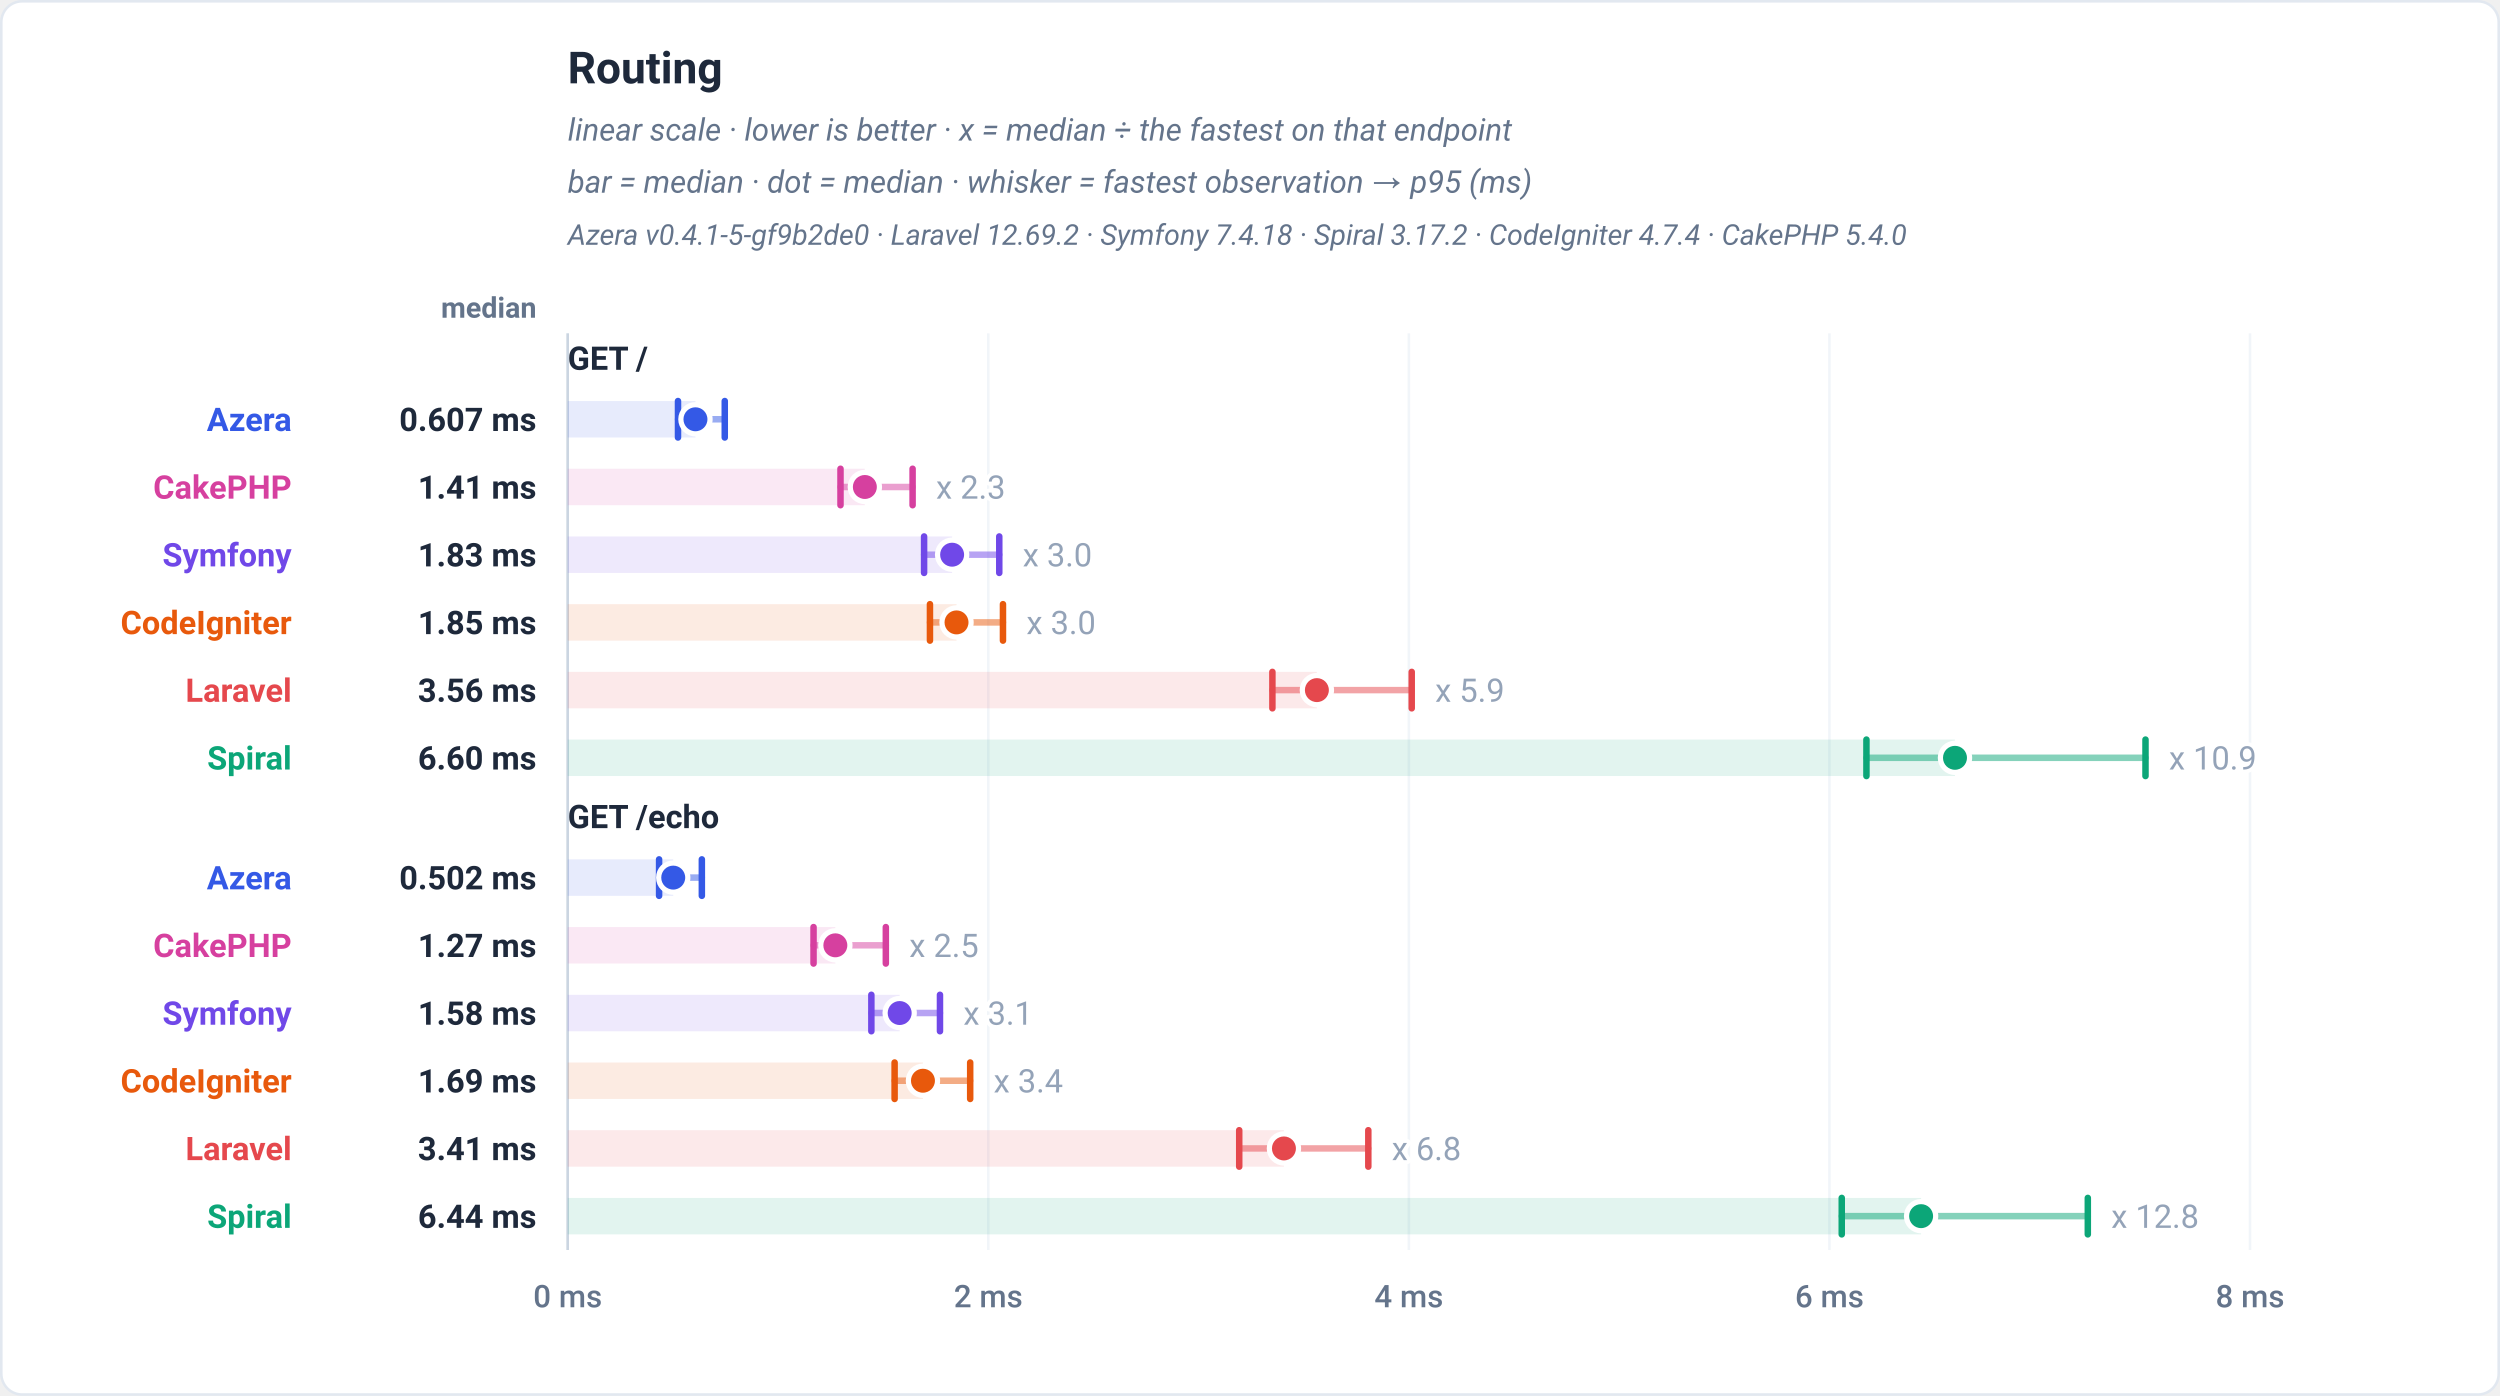
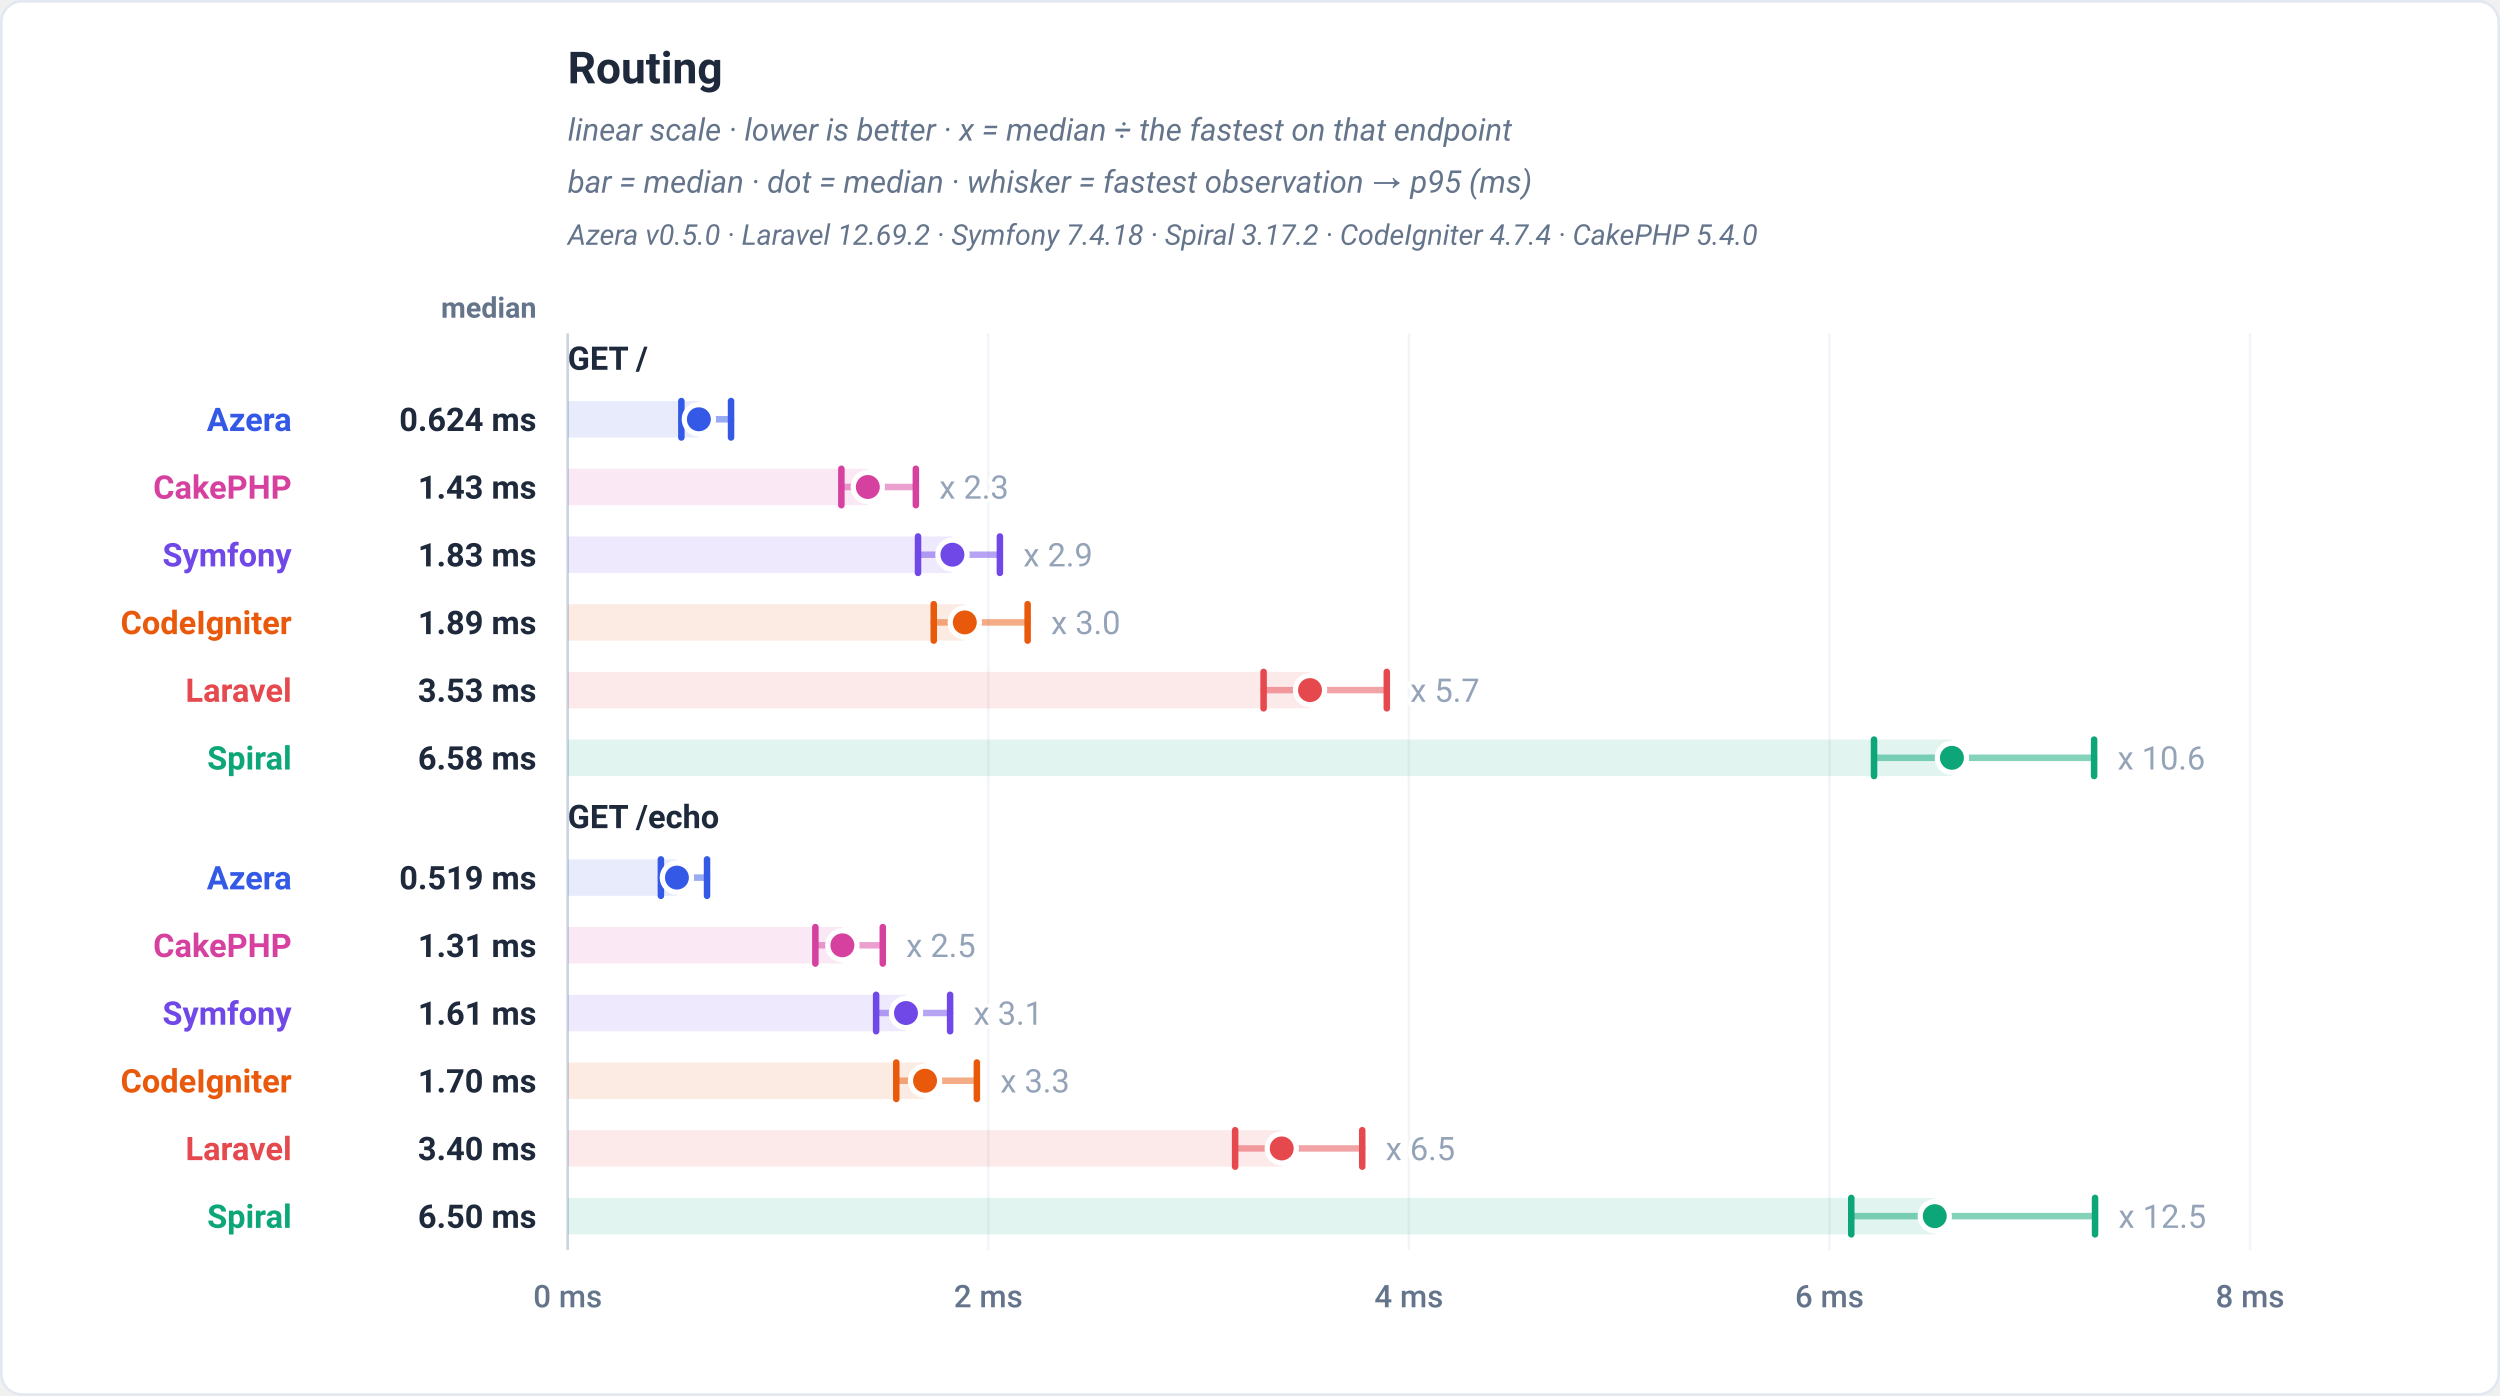
<svg xmlns="http://www.w3.org/2000/svg" viewBox="0 0 960 536" width="960" height="536" role="img" font-family="-apple-system,BlinkMacSystemFont,'Segoe UI',Roboto,Helvetica,Arial,sans-serif">
  <rect x="0.5" y="0.5" width="959" height="535" rx="8" fill="#ffffff" stroke="#e2e8f0" />
  <text x="218" y="32" font-family="-apple-system,BlinkMacSystemFont,'Segoe UI',Roboto,Helvetica,Arial,sans-serif" font-size="17" font-weight="700" fill="#1e293b" text-anchor="start">Routing</text>
  <text x="218" y="54" font-family="-apple-system,BlinkMacSystemFont,'Segoe UI',Roboto,Helvetica,Arial,sans-serif" font-size="12" font-weight="400" fill="#64748b" text-anchor="start" font-style="italic">linear scale · lower is better · x = median ÷ the fastest on that endpoint</text>
  <text x="218" y="74" font-family="-apple-system,BlinkMacSystemFont,'Segoe UI',Roboto,Helvetica,Arial,sans-serif" font-size="12" font-weight="400" fill="#64748b" text-anchor="start" font-style="italic">bar = median · dot = median · whisker = fastest observation → p95 (ms)</text>
-   <text x="218" y="94" font-family="-apple-system,BlinkMacSystemFont,'Segoe UI',Roboto,Helvetica,Arial,sans-serif" font-size="11" font-weight="400" fill="#64748b" text-anchor="start" font-style="italic">Azera v0.4.1-5-gf9b2de0 · Laravel 12.69.2 · Symfony 7.4.18 · Spiral 3.17.2 · CodeIgniter 4.7.4 · CakePHP 5.4.0</text>
+   <text x="218" y="94" font-family="-apple-system,BlinkMacSystemFont,'Segoe UI',Roboto,Helvetica,Arial,sans-serif" font-size="11" font-weight="400" fill="#64748b" text-anchor="start" font-style="italic">Azera v0.5.0 · Laravel 12.69.2 · Symfony 7.4.18 · Spiral 3.17.2 · CodeIgniter 4.7.4 · CakePHP 5.4.0</text>
  <text x="206" y="122" font-family="-apple-system,BlinkMacSystemFont,'Segoe UI',Roboto,Helvetica,Arial,sans-serif" font-size="11" font-weight="600" fill="#64748b" text-anchor="end">median</text>
  <line x1="218" y1="128" x2="218" y2="480" stroke="#f1f5f9" stroke-width="1" />
  <text x="218" y="502" font-family="-apple-system,BlinkMacSystemFont,'Segoe UI',Roboto,Helvetica,Arial,sans-serif" font-size="12" font-weight="500" fill="#64748b" text-anchor="middle">0 ms</text>
  <line x1="379.5" y1="128" x2="379.5" y2="480" stroke="#f1f5f9" stroke-width="1" />
  <text x="379.5" y="502" font-family="-apple-system,BlinkMacSystemFont,'Segoe UI',Roboto,Helvetica,Arial,sans-serif" font-size="12" font-weight="500" fill="#64748b" text-anchor="middle">2 ms</text>
  <line x1="541" y1="128" x2="541" y2="480" stroke="#f1f5f9" stroke-width="1" />
  <text x="541" y="502" font-family="-apple-system,BlinkMacSystemFont,'Segoe UI',Roboto,Helvetica,Arial,sans-serif" font-size="12" font-weight="500" fill="#64748b" text-anchor="middle">4 ms</text>
  <line x1="702.5" y1="128" x2="702.5" y2="480" stroke="#f1f5f9" stroke-width="1" />
  <text x="702.5" y="502" font-family="-apple-system,BlinkMacSystemFont,'Segoe UI',Roboto,Helvetica,Arial,sans-serif" font-size="12" font-weight="500" fill="#64748b" text-anchor="middle">6 ms</text>
  <line x1="864" y1="128" x2="864" y2="480" stroke="#f1f5f9" stroke-width="1" />
  <text x="864" y="502" font-family="-apple-system,BlinkMacSystemFont,'Segoe UI',Roboto,Helvetica,Arial,sans-serif" font-size="12" font-weight="500" fill="#64748b" text-anchor="middle">8 ms</text>
  <line x1="218" y1="128" x2="218" y2="480" stroke="#cbd5e1" stroke-width="1" />
  <text x="218" y="142" font-family="-apple-system,BlinkMacSystemFont,'Segoe UI',Roboto,Helvetica,Arial,sans-serif" font-size="12.5" font-weight="700" fill="#1e293b" text-anchor="start">GET /</text>
-   <rect x="218" y="154" width="49.05" height="14" fill="#3459e6" fill-opacity="0.12" />
-   <line x1="260.35" y1="161" x2="278.31" y2="161" stroke="#3459e6" stroke-width="2.5" stroke-linecap="round" opacity="0.5" />
-   <line x1="260.35" y1="154" x2="260.35" y2="168" stroke="#3459e6" stroke-width="2.5" stroke-linecap="round" />
-   <line x1="278.31" y1="154" x2="278.31" y2="168" stroke="#3459e6" stroke-width="2.5" stroke-linecap="round" />
-   <circle cx="267.05" cy="161" r="5.6" fill="#3459e6" stroke="#ffffff" stroke-width="2" />
+   <rect x="218" y="154" width="50.36" height="14" fill="#3459e6" fill-opacity="0.12" />
+   <line x1="261.64" y1="161" x2="280.72" y2="161" stroke="#3459e6" stroke-width="2.5" stroke-linecap="round" opacity="0.5" />
+   <line x1="261.64" y1="154" x2="261.64" y2="168" stroke="#3459e6" stroke-width="2.5" stroke-linecap="round" />
+   <line x1="280.72" y1="154" x2="280.72" y2="168" stroke="#3459e6" stroke-width="2.5" stroke-linecap="round" />
+   <circle cx="268.36" cy="161" r="5.6" fill="#3459e6" stroke="#ffffff" stroke-width="2" />
  <text x="112" y="165.5" font-family="-apple-system,BlinkMacSystemFont,'Segoe UI',Roboto,Helvetica,Arial,sans-serif" font-size="12.5" font-weight="700" fill="#3459e6" text-anchor="end">Azera</text>
-   <text x="206" y="165.5" font-family="-apple-system,BlinkMacSystemFont,'Segoe UI',Roboto,Helvetica,Arial,sans-serif" font-size="12.5" font-weight="700" fill="#1e293b" text-anchor="end">0.607 ms</text>
-   <rect x="218" y="180" width="114.1" height="14" fill="#d6409f" fill-opacity="0.12" />
-   <line x1="322.75" y1="187" x2="350.44" y2="187" stroke="#d6409f" stroke-width="2.5" stroke-linecap="round" opacity="0.5" />
-   <line x1="322.75" y1="180" x2="322.75" y2="194" stroke="#d6409f" stroke-width="2.5" stroke-linecap="round" />
-   <line x1="350.44" y1="180" x2="350.44" y2="194" stroke="#d6409f" stroke-width="2.5" stroke-linecap="round" />
-   <circle cx="332.1" cy="187" r="5.6" fill="#d6409f" stroke="#ffffff" stroke-width="2" />
-   <text x="359.44" y="191.5" font-family="-apple-system,BlinkMacSystemFont,'Segoe UI',Roboto,Helvetica,Arial,sans-serif" font-size="12.5" font-weight="400" fill="#94a3b8" text-anchor="start" stroke="#ffffff" stroke-width="3" paint-order="stroke" stroke-linejoin="round">x 2.3</text>
+   <text x="206" y="165.5" font-family="-apple-system,BlinkMacSystemFont,'Segoe UI',Roboto,Helvetica,Arial,sans-serif" font-size="12.5" font-weight="700" fill="#1e293b" text-anchor="end">0.624 ms</text>
+   <rect x="218" y="180" width="115.24" height="14" fill="#d6409f" fill-opacity="0.12" />
+   <line x1="323.09" y1="187" x2="351.69" y2="187" stroke="#d6409f" stroke-width="2.5" stroke-linecap="round" opacity="0.5" />
+   <line x1="323.09" y1="180" x2="323.09" y2="194" stroke="#d6409f" stroke-width="2.5" stroke-linecap="round" />
+   <line x1="351.69" y1="180" x2="351.69" y2="194" stroke="#d6409f" stroke-width="2.5" stroke-linecap="round" />
+   <circle cx="333.24" cy="187" r="5.6" fill="#d6409f" stroke="#ffffff" stroke-width="2" />
+   <text x="360.69" y="191.5" font-family="-apple-system,BlinkMacSystemFont,'Segoe UI',Roboto,Helvetica,Arial,sans-serif" font-size="12.5" font-weight="400" fill="#94a3b8" text-anchor="start" stroke="#ffffff" stroke-width="3" paint-order="stroke" stroke-linejoin="round">x 2.3</text>
  <text x="112" y="191.5" font-family="-apple-system,BlinkMacSystemFont,'Segoe UI',Roboto,Helvetica,Arial,sans-serif" font-size="12.5" font-weight="700" fill="#d6409f" text-anchor="end">CakePHP</text>
-   <text x="206" y="191.5" font-family="-apple-system,BlinkMacSystemFont,'Segoe UI',Roboto,Helvetica,Arial,sans-serif" font-size="12.5" font-weight="700" fill="#1e293b" text-anchor="end">1.41 ms</text>
-   <rect x="218" y="206" width="147.61" height="14" fill="#7048e8" fill-opacity="0.12" />
-   <line x1="354.85" y1="213" x2="383.72" y2="213" stroke="#7048e8" stroke-width="2.5" stroke-linecap="round" opacity="0.5" />
-   <line x1="354.85" y1="206" x2="354.85" y2="220" stroke="#7048e8" stroke-width="2.5" stroke-linecap="round" />
-   <line x1="383.72" y1="206" x2="383.72" y2="220" stroke="#7048e8" stroke-width="2.5" stroke-linecap="round" />
-   <circle cx="365.61" cy="213" r="5.6" fill="#7048e8" stroke="#ffffff" stroke-width="2" />
-   <text x="392.72" y="217.5" font-family="-apple-system,BlinkMacSystemFont,'Segoe UI',Roboto,Helvetica,Arial,sans-serif" font-size="12.5" font-weight="400" fill="#94a3b8" text-anchor="start" stroke="#ffffff" stroke-width="3" paint-order="stroke" stroke-linejoin="round">x 3.0</text>
+   <text x="206" y="191.5" font-family="-apple-system,BlinkMacSystemFont,'Segoe UI',Roboto,Helvetica,Arial,sans-serif" font-size="12.5" font-weight="700" fill="#1e293b" text-anchor="end">1.43 ms</text>
+   <rect x="218" y="206" width="147.73" height="14" fill="#7048e8" fill-opacity="0.12" />
+   <line x1="352.52" y1="213" x2="383.96" y2="213" stroke="#7048e8" stroke-width="2.5" stroke-linecap="round" opacity="0.5" />
+   <line x1="352.52" y1="206" x2="352.52" y2="220" stroke="#7048e8" stroke-width="2.5" stroke-linecap="round" />
+   <line x1="383.96" y1="206" x2="383.96" y2="220" stroke="#7048e8" stroke-width="2.5" stroke-linecap="round" />
+   <circle cx="365.73" cy="213" r="5.6" fill="#7048e8" stroke="#ffffff" stroke-width="2" />
+   <text x="392.96" y="217.5" font-family="-apple-system,BlinkMacSystemFont,'Segoe UI',Roboto,Helvetica,Arial,sans-serif" font-size="12.5" font-weight="400" fill="#94a3b8" text-anchor="start" stroke="#ffffff" stroke-width="3" paint-order="stroke" stroke-linejoin="round">x 2.9</text>
  <text x="112" y="217.5" font-family="-apple-system,BlinkMacSystemFont,'Segoe UI',Roboto,Helvetica,Arial,sans-serif" font-size="12.5" font-weight="700" fill="#7048e8" text-anchor="end">Symfony</text>
  <text x="206" y="217.5" font-family="-apple-system,BlinkMacSystemFont,'Segoe UI',Roboto,Helvetica,Arial,sans-serif" font-size="12.5" font-weight="700" fill="#1e293b" text-anchor="end">1.83 ms</text>
-   <rect x="218" y="232" width="149.3" height="14" fill="#e8590c" fill-opacity="0.12" />
-   <line x1="357.1" y1="239" x2="385.14" y2="239" stroke="#e8590c" stroke-width="2.5" stroke-linecap="round" opacity="0.5" />
-   <line x1="357.1" y1="232" x2="357.1" y2="246" stroke="#e8590c" stroke-width="2.5" stroke-linecap="round" />
-   <line x1="385.14" y1="232" x2="385.14" y2="246" stroke="#e8590c" stroke-width="2.5" stroke-linecap="round" />
-   <circle cx="367.3" cy="239" r="5.6" fill="#e8590c" stroke="#ffffff" stroke-width="2" />
-   <text x="394.14" y="243.5" font-family="-apple-system,BlinkMacSystemFont,'Segoe UI',Roboto,Helvetica,Arial,sans-serif" font-size="12.5" font-weight="400" fill="#94a3b8" text-anchor="start" stroke="#ffffff" stroke-width="3" paint-order="stroke" stroke-linejoin="round">x 3.0</text>
+   <rect x="218" y="232" width="152.48" height="14" fill="#e8590c" fill-opacity="0.12" />
+   <line x1="358.56" y1="239" x2="394.61" y2="239" stroke="#e8590c" stroke-width="2.5" stroke-linecap="round" opacity="0.5" />
+   <line x1="358.56" y1="232" x2="358.56" y2="246" stroke="#e8590c" stroke-width="2.5" stroke-linecap="round" />
+   <line x1="394.61" y1="232" x2="394.61" y2="246" stroke="#e8590c" stroke-width="2.5" stroke-linecap="round" />
+   <circle cx="370.48" cy="239" r="5.6" fill="#e8590c" stroke="#ffffff" stroke-width="2" />
+   <text x="403.61" y="243.5" font-family="-apple-system,BlinkMacSystemFont,'Segoe UI',Roboto,Helvetica,Arial,sans-serif" font-size="12.5" font-weight="400" fill="#94a3b8" text-anchor="start" stroke="#ffffff" stroke-width="3" paint-order="stroke" stroke-linejoin="round">x 3.0</text>
  <text x="112" y="243.5" font-family="-apple-system,BlinkMacSystemFont,'Segoe UI',Roboto,Helvetica,Arial,sans-serif" font-size="12.5" font-weight="700" fill="#e8590c" text-anchor="end">CodeIgniter</text>
-   <text x="206" y="243.5" font-family="-apple-system,BlinkMacSystemFont,'Segoe UI',Roboto,Helvetica,Arial,sans-serif" font-size="12.5" font-weight="700" fill="#1e293b" text-anchor="end">1.85 ms</text>
-   <rect x="218" y="258" width="287.68" height="14" fill="#e5484d" fill-opacity="0.12" />
-   <line x1="488.6" y1="265" x2="542.1" y2="265" stroke="#e5484d" stroke-width="2.5" stroke-linecap="round" opacity="0.5" />
-   <line x1="488.6" y1="258" x2="488.6" y2="272" stroke="#e5484d" stroke-width="2.5" stroke-linecap="round" />
-   <line x1="542.1" y1="258" x2="542.1" y2="272" stroke="#e5484d" stroke-width="2.5" stroke-linecap="round" />
-   <circle cx="505.68" cy="265" r="5.6" fill="#e5484d" stroke="#ffffff" stroke-width="2" />
-   <text x="551.1" y="269.5" font-family="-apple-system,BlinkMacSystemFont,'Segoe UI',Roboto,Helvetica,Arial,sans-serif" font-size="12.5" font-weight="400" fill="#94a3b8" text-anchor="start" stroke="#ffffff" stroke-width="3" paint-order="stroke" stroke-linejoin="round">x 5.9</text>
+   <text x="206" y="243.5" font-family="-apple-system,BlinkMacSystemFont,'Segoe UI',Roboto,Helvetica,Arial,sans-serif" font-size="12.5" font-weight="700" fill="#1e293b" text-anchor="end">1.89 ms</text>
+   <rect x="218" y="258" width="285.04" height="14" fill="#e5484d" fill-opacity="0.12" />
+   <line x1="485.22" y1="265" x2="532.53" y2="265" stroke="#e5484d" stroke-width="2.5" stroke-linecap="round" opacity="0.5" />
+   <line x1="485.22" y1="258" x2="485.22" y2="272" stroke="#e5484d" stroke-width="2.5" stroke-linecap="round" />
+   <line x1="532.53" y1="258" x2="532.53" y2="272" stroke="#e5484d" stroke-width="2.5" stroke-linecap="round" />
+   <circle cx="503.04" cy="265" r="5.6" fill="#e5484d" stroke="#ffffff" stroke-width="2" />
+   <text x="541.53" y="269.5" font-family="-apple-system,BlinkMacSystemFont,'Segoe UI',Roboto,Helvetica,Arial,sans-serif" font-size="12.5" font-weight="400" fill="#94a3b8" text-anchor="start" stroke="#ffffff" stroke-width="3" paint-order="stroke" stroke-linejoin="round">x 5.7</text>
  <text x="112" y="269.5" font-family="-apple-system,BlinkMacSystemFont,'Segoe UI',Roboto,Helvetica,Arial,sans-serif" font-size="12.5" font-weight="700" fill="#e5484d" text-anchor="end">Laravel</text>
-   <text x="206" y="269.5" font-family="-apple-system,BlinkMacSystemFont,'Segoe UI',Roboto,Helvetica,Arial,sans-serif" font-size="12.5" font-weight="700" fill="#1e293b" text-anchor="end">3.56 ms</text>
-   <rect x="218" y="284" width="532.71" height="14" fill="#0ca678" fill-opacity="0.12" />
-   <line x1="716.71" y1="291" x2="823.87" y2="291" stroke="#0ca678" stroke-width="2.5" stroke-linecap="round" opacity="0.5" />
-   <line x1="716.71" y1="284" x2="716.71" y2="298" stroke="#0ca678" stroke-width="2.5" stroke-linecap="round" />
-   <line x1="823.87" y1="284" x2="823.87" y2="298" stroke="#0ca678" stroke-width="2.5" stroke-linecap="round" />
-   <circle cx="750.71" cy="291" r="5.6" fill="#0ca678" stroke="#ffffff" stroke-width="2" />
-   <text x="832.87" y="295.5" font-family="-apple-system,BlinkMacSystemFont,'Segoe UI',Roboto,Helvetica,Arial,sans-serif" font-size="12.5" font-weight="400" fill="#94a3b8" text-anchor="start" stroke="#ffffff" stroke-width="3" paint-order="stroke" stroke-linejoin="round">x 10.9</text>
+   <text x="206" y="269.5" font-family="-apple-system,BlinkMacSystemFont,'Segoe UI',Roboto,Helvetica,Arial,sans-serif" font-size="12.5" font-weight="700" fill="#1e293b" text-anchor="end">3.53 ms</text>
+   <rect x="218" y="284" width="531.53" height="14" fill="#0ca678" fill-opacity="0.12" />
+   <line x1="719.63" y1="291" x2="804.14" y2="291" stroke="#0ca678" stroke-width="2.5" stroke-linecap="round" opacity="0.5" />
+   <line x1="719.63" y1="284" x2="719.63" y2="298" stroke="#0ca678" stroke-width="2.5" stroke-linecap="round" />
+   <line x1="804.14" y1="284" x2="804.14" y2="298" stroke="#0ca678" stroke-width="2.5" stroke-linecap="round" />
+   <circle cx="749.53" cy="291" r="5.6" fill="#0ca678" stroke="#ffffff" stroke-width="2" />
+   <text x="813.14" y="295.5" font-family="-apple-system,BlinkMacSystemFont,'Segoe UI',Roboto,Helvetica,Arial,sans-serif" font-size="12.5" font-weight="400" fill="#94a3b8" text-anchor="start" stroke="#ffffff" stroke-width="3" paint-order="stroke" stroke-linejoin="round">x 10.6</text>
  <text x="112" y="295.5" font-family="-apple-system,BlinkMacSystemFont,'Segoe UI',Roboto,Helvetica,Arial,sans-serif" font-size="12.5" font-weight="700" fill="#0ca678" text-anchor="end">Spiral</text>
-   <text x="206" y="295.5" font-family="-apple-system,BlinkMacSystemFont,'Segoe UI',Roboto,Helvetica,Arial,sans-serif" font-size="12.5" font-weight="700" fill="#1e293b" text-anchor="end">6.60 ms</text>
+   <text x="206" y="295.5" font-family="-apple-system,BlinkMacSystemFont,'Segoe UI',Roboto,Helvetica,Arial,sans-serif" font-size="12.5" font-weight="700" fill="#1e293b" text-anchor="end">6.58 ms</text>
  <text x="218" y="318" font-family="-apple-system,BlinkMacSystemFont,'Segoe UI',Roboto,Helvetica,Arial,sans-serif" font-size="12.5" font-weight="700" fill="#1e293b" text-anchor="start">GET /echo</text>
-   <rect x="218" y="330" width="40.52" height="14" fill="#3459e6" fill-opacity="0.12" />
-   <line x1="253.09" y1="337" x2="269.51" y2="337" stroke="#3459e6" stroke-width="2.5" stroke-linecap="round" opacity="0.5" />
-   <line x1="253.09" y1="330" x2="253.09" y2="344" stroke="#3459e6" stroke-width="2.5" stroke-linecap="round" />
-   <line x1="269.51" y1="330" x2="269.51" y2="344" stroke="#3459e6" stroke-width="2.5" stroke-linecap="round" />
-   <circle cx="258.52" cy="337" r="5.6" fill="#3459e6" stroke="#ffffff" stroke-width="2" />
+   <rect x="218" y="330" width="41.93" height="14" fill="#3459e6" fill-opacity="0.12" />
+   <line x1="253.78" y1="337" x2="271.5" y2="337" stroke="#3459e6" stroke-width="2.5" stroke-linecap="round" opacity="0.5" />
+   <line x1="253.78" y1="330" x2="253.78" y2="344" stroke="#3459e6" stroke-width="2.5" stroke-linecap="round" />
+   <line x1="271.5" y1="330" x2="271.5" y2="344" stroke="#3459e6" stroke-width="2.5" stroke-linecap="round" />
+   <circle cx="259.93" cy="337" r="5.6" fill="#3459e6" stroke="#ffffff" stroke-width="2" />
  <text x="112" y="341.5" font-family="-apple-system,BlinkMacSystemFont,'Segoe UI',Roboto,Helvetica,Arial,sans-serif" font-size="12.5" font-weight="700" fill="#3459e6" text-anchor="end">Azera</text>
-   <text x="206" y="341.5" font-family="-apple-system,BlinkMacSystemFont,'Segoe UI',Roboto,Helvetica,Arial,sans-serif" font-size="12.5" font-weight="700" fill="#1e293b" text-anchor="end">0.502 ms</text>
-   <rect x="218" y="356" width="102.77" height="14" fill="#d6409f" fill-opacity="0.12" />
-   <line x1="312.4" y1="363" x2="340.16" y2="363" stroke="#d6409f" stroke-width="2.5" stroke-linecap="round" opacity="0.5" />
-   <line x1="312.4" y1="356" x2="312.4" y2="370" stroke="#d6409f" stroke-width="2.5" stroke-linecap="round" />
-   <line x1="340.16" y1="356" x2="340.16" y2="370" stroke="#d6409f" stroke-width="2.5" stroke-linecap="round" />
-   <circle cx="320.77" cy="363" r="5.6" fill="#d6409f" stroke="#ffffff" stroke-width="2" />
-   <text x="349.16" y="367.5" font-family="-apple-system,BlinkMacSystemFont,'Segoe UI',Roboto,Helvetica,Arial,sans-serif" font-size="12.5" font-weight="400" fill="#94a3b8" text-anchor="start" stroke="#ffffff" stroke-width="3" paint-order="stroke" stroke-linejoin="round">x 2.5</text>
+   <text x="206" y="341.5" font-family="-apple-system,BlinkMacSystemFont,'Segoe UI',Roboto,Helvetica,Arial,sans-serif" font-size="12.5" font-weight="700" fill="#1e293b" text-anchor="end">0.519 ms</text>
+   <rect x="218" y="356" width="105.47" height="14" fill="#d6409f" fill-opacity="0.12" />
+   <line x1="313.1" y1="363" x2="338.99" y2="363" stroke="#d6409f" stroke-width="2.5" stroke-linecap="round" opacity="0.5" />
+   <line x1="313.1" y1="356" x2="313.1" y2="370" stroke="#d6409f" stroke-width="2.5" stroke-linecap="round" />
+   <line x1="338.99" y1="356" x2="338.99" y2="370" stroke="#d6409f" stroke-width="2.5" stroke-linecap="round" />
+   <circle cx="323.47" cy="363" r="5.6" fill="#d6409f" stroke="#ffffff" stroke-width="2" />
+   <text x="347.99" y="367.5" font-family="-apple-system,BlinkMacSystemFont,'Segoe UI',Roboto,Helvetica,Arial,sans-serif" font-size="12.5" font-weight="400" fill="#94a3b8" text-anchor="start" stroke="#ffffff" stroke-width="3" paint-order="stroke" stroke-linejoin="round">x 2.5</text>
  <text x="112" y="367.5" font-family="-apple-system,BlinkMacSystemFont,'Segoe UI',Roboto,Helvetica,Arial,sans-serif" font-size="12.5" font-weight="700" fill="#d6409f" text-anchor="end">CakePHP</text>
-   <text x="206" y="367.5" font-family="-apple-system,BlinkMacSystemFont,'Segoe UI',Roboto,Helvetica,Arial,sans-serif" font-size="12.5" font-weight="700" fill="#1e293b" text-anchor="end">1.27 ms</text>
-   <rect x="218" y="382" width="127.47" height="14" fill="#7048e8" fill-opacity="0.12" />
-   <line x1="334.6" y1="389" x2="360.95" y2="389" stroke="#7048e8" stroke-width="2.5" stroke-linecap="round" opacity="0.5" />
-   <line x1="334.6" y1="382" x2="334.6" y2="396" stroke="#7048e8" stroke-width="2.5" stroke-linecap="round" />
-   <line x1="360.95" y1="382" x2="360.95" y2="396" stroke="#7048e8" stroke-width="2.5" stroke-linecap="round" />
-   <circle cx="345.47" cy="389" r="5.6" fill="#7048e8" stroke="#ffffff" stroke-width="2" />
-   <text x="369.95" y="393.5" font-family="-apple-system,BlinkMacSystemFont,'Segoe UI',Roboto,Helvetica,Arial,sans-serif" font-size="12.5" font-weight="400" fill="#94a3b8" text-anchor="start" stroke="#ffffff" stroke-width="3" paint-order="stroke" stroke-linejoin="round">x 3.1</text>
+   <text x="206" y="367.5" font-family="-apple-system,BlinkMacSystemFont,'Segoe UI',Roboto,Helvetica,Arial,sans-serif" font-size="12.5" font-weight="700" fill="#1e293b" text-anchor="end">1.31 ms</text>
+   <rect x="218" y="382" width="129.89" height="14" fill="#7048e8" fill-opacity="0.12" />
+   <line x1="336.43" y1="389" x2="364.84" y2="389" stroke="#7048e8" stroke-width="2.5" stroke-linecap="round" opacity="0.5" />
+   <line x1="336.43" y1="382" x2="336.43" y2="396" stroke="#7048e8" stroke-width="2.5" stroke-linecap="round" />
+   <line x1="364.84" y1="382" x2="364.84" y2="396" stroke="#7048e8" stroke-width="2.5" stroke-linecap="round" />
+   <circle cx="347.89" cy="389" r="5.6" fill="#7048e8" stroke="#ffffff" stroke-width="2" />
+   <text x="373.84" y="393.5" font-family="-apple-system,BlinkMacSystemFont,'Segoe UI',Roboto,Helvetica,Arial,sans-serif" font-size="12.5" font-weight="400" fill="#94a3b8" text-anchor="start" stroke="#ffffff" stroke-width="3" paint-order="stroke" stroke-linejoin="round">x 3.1</text>
  <text x="112" y="393.5" font-family="-apple-system,BlinkMacSystemFont,'Segoe UI',Roboto,Helvetica,Arial,sans-serif" font-size="12.5" font-weight="700" fill="#7048e8" text-anchor="end">Symfony</text>
-   <text x="206" y="393.5" font-family="-apple-system,BlinkMacSystemFont,'Segoe UI',Roboto,Helvetica,Arial,sans-serif" font-size="12.5" font-weight="700" fill="#1e293b" text-anchor="end">1.58 ms</text>
-   <rect x="218" y="408" width="136.41" height="14" fill="#e8590c" fill-opacity="0.12" />
-   <line x1="343.53" y1="415" x2="372.55" y2="415" stroke="#e8590c" stroke-width="2.5" stroke-linecap="round" opacity="0.5" />
-   <line x1="343.53" y1="408" x2="343.53" y2="422" stroke="#e8590c" stroke-width="2.5" stroke-linecap="round" />
-   <line x1="372.55" y1="408" x2="372.55" y2="422" stroke="#e8590c" stroke-width="2.5" stroke-linecap="round" />
-   <circle cx="354.41" cy="415" r="5.6" fill="#e8590c" stroke="#ffffff" stroke-width="2" />
-   <text x="381.55" y="419.5" font-family="-apple-system,BlinkMacSystemFont,'Segoe UI',Roboto,Helvetica,Arial,sans-serif" font-size="12.5" font-weight="400" fill="#94a3b8" text-anchor="start" stroke="#ffffff" stroke-width="3" paint-order="stroke" stroke-linejoin="round">x 3.4</text>
+   <text x="206" y="393.5" font-family="-apple-system,BlinkMacSystemFont,'Segoe UI',Roboto,Helvetica,Arial,sans-serif" font-size="12.5" font-weight="700" fill="#1e293b" text-anchor="end">1.61 ms</text>
+   <rect x="218" y="408" width="137.21" height="14" fill="#e8590c" fill-opacity="0.12" />
+   <line x1="344.17" y1="415" x2="375.12" y2="415" stroke="#e8590c" stroke-width="2.5" stroke-linecap="round" opacity="0.5" />
+   <line x1="344.17" y1="408" x2="344.17" y2="422" stroke="#e8590c" stroke-width="2.5" stroke-linecap="round" />
+   <line x1="375.12" y1="408" x2="375.12" y2="422" stroke="#e8590c" stroke-width="2.5" stroke-linecap="round" />
+   <circle cx="355.21" cy="415" r="5.6" fill="#e8590c" stroke="#ffffff" stroke-width="2" />
+   <text x="384.12" y="419.5" font-family="-apple-system,BlinkMacSystemFont,'Segoe UI',Roboto,Helvetica,Arial,sans-serif" font-size="12.5" font-weight="400" fill="#94a3b8" text-anchor="start" stroke="#ffffff" stroke-width="3" paint-order="stroke" stroke-linejoin="round">x 3.3</text>
  <text x="112" y="419.5" font-family="-apple-system,BlinkMacSystemFont,'Segoe UI',Roboto,Helvetica,Arial,sans-serif" font-size="12.5" font-weight="700" fill="#e8590c" text-anchor="end">CodeIgniter</text>
-   <text x="206" y="419.5" font-family="-apple-system,BlinkMacSystemFont,'Segoe UI',Roboto,Helvetica,Arial,sans-serif" font-size="12.5" font-weight="700" fill="#1e293b" text-anchor="end">1.69 ms</text>
-   <rect x="218" y="434" width="275.03" height="14" fill="#e5484d" fill-opacity="0.12" />
-   <line x1="475.86" y1="441" x2="525.43" y2="441" stroke="#e5484d" stroke-width="2.5" stroke-linecap="round" opacity="0.5" />
-   <line x1="475.86" y1="434" x2="475.86" y2="448" stroke="#e5484d" stroke-width="2.5" stroke-linecap="round" />
-   <line x1="525.43" y1="434" x2="525.43" y2="448" stroke="#e5484d" stroke-width="2.5" stroke-linecap="round" />
-   <circle cx="493.03" cy="441" r="5.6" fill="#e5484d" stroke="#ffffff" stroke-width="2" />
-   <text x="534.43" y="445.5" font-family="-apple-system,BlinkMacSystemFont,'Segoe UI',Roboto,Helvetica,Arial,sans-serif" font-size="12.5" font-weight="400" fill="#94a3b8" text-anchor="start" stroke="#ffffff" stroke-width="3" paint-order="stroke" stroke-linejoin="round">x 6.8</text>
+   <text x="206" y="419.5" font-family="-apple-system,BlinkMacSystemFont,'Segoe UI',Roboto,Helvetica,Arial,sans-serif" font-size="12.5" font-weight="700" fill="#1e293b" text-anchor="end">1.70 ms</text>
+   <rect x="218" y="434" width="274.18" height="14" fill="#e5484d" fill-opacity="0.12" />
+   <line x1="474.29" y1="441" x2="523.1" y2="441" stroke="#e5484d" stroke-width="2.5" stroke-linecap="round" opacity="0.5" />
+   <line x1="474.29" y1="434" x2="474.29" y2="448" stroke="#e5484d" stroke-width="2.5" stroke-linecap="round" />
+   <line x1="523.1" y1="434" x2="523.1" y2="448" stroke="#e5484d" stroke-width="2.5" stroke-linecap="round" />
+   <circle cx="492.18" cy="441" r="5.6" fill="#e5484d" stroke="#ffffff" stroke-width="2" />
+   <text x="532.1" y="445.5" font-family="-apple-system,BlinkMacSystemFont,'Segoe UI',Roboto,Helvetica,Arial,sans-serif" font-size="12.5" font-weight="400" fill="#94a3b8" text-anchor="start" stroke="#ffffff" stroke-width="3" paint-order="stroke" stroke-linejoin="round">x 6.5</text>
  <text x="112" y="445.5" font-family="-apple-system,BlinkMacSystemFont,'Segoe UI',Roboto,Helvetica,Arial,sans-serif" font-size="12.5" font-weight="700" fill="#e5484d" text-anchor="end">Laravel</text>
-   <text x="206" y="445.5" font-family="-apple-system,BlinkMacSystemFont,'Segoe UI',Roboto,Helvetica,Arial,sans-serif" font-size="12.5" font-weight="700" fill="#1e293b" text-anchor="end">3.41 ms</text>
-   <rect x="218" y="460" width="519.7" height="14" fill="#0ca678" fill-opacity="0.12" />
-   <line x1="707.23" y1="467" x2="801.72" y2="467" stroke="#0ca678" stroke-width="2.5" stroke-linecap="round" opacity="0.5" />
-   <line x1="707.23" y1="460" x2="707.23" y2="474" stroke="#0ca678" stroke-width="2.5" stroke-linecap="round" />
-   <line x1="801.72" y1="460" x2="801.72" y2="474" stroke="#0ca678" stroke-width="2.5" stroke-linecap="round" />
-   <circle cx="737.7" cy="467" r="5.6" fill="#0ca678" stroke="#ffffff" stroke-width="2" />
-   <text x="810.72" y="471.5" font-family="-apple-system,BlinkMacSystemFont,'Segoe UI',Roboto,Helvetica,Arial,sans-serif" font-size="12.5" font-weight="400" fill="#94a3b8" text-anchor="start" stroke="#ffffff" stroke-width="3" paint-order="stroke" stroke-linejoin="round">x 12.8</text>
+   <text x="206" y="445.5" font-family="-apple-system,BlinkMacSystemFont,'Segoe UI',Roboto,Helvetica,Arial,sans-serif" font-size="12.5" font-weight="700" fill="#1e293b" text-anchor="end">3.40 ms</text>
+   <rect x="218" y="460" width="524.95" height="14" fill="#0ca678" fill-opacity="0.12" />
+   <line x1="710.88" y1="467" x2="804.5" y2="467" stroke="#0ca678" stroke-width="2.5" stroke-linecap="round" opacity="0.5" />
+   <line x1="710.88" y1="460" x2="710.88" y2="474" stroke="#0ca678" stroke-width="2.5" stroke-linecap="round" />
+   <line x1="804.5" y1="460" x2="804.5" y2="474" stroke="#0ca678" stroke-width="2.5" stroke-linecap="round" />
+   <circle cx="742.95" cy="467" r="5.6" fill="#0ca678" stroke="#ffffff" stroke-width="2" />
+   <text x="813.5" y="471.5" font-family="-apple-system,BlinkMacSystemFont,'Segoe UI',Roboto,Helvetica,Arial,sans-serif" font-size="12.5" font-weight="400" fill="#94a3b8" text-anchor="start" stroke="#ffffff" stroke-width="3" paint-order="stroke" stroke-linejoin="round">x 12.5</text>
  <text x="112" y="471.5" font-family="-apple-system,BlinkMacSystemFont,'Segoe UI',Roboto,Helvetica,Arial,sans-serif" font-size="12.5" font-weight="700" fill="#0ca678" text-anchor="end">Spiral</text>
-   <text x="206" y="471.5" font-family="-apple-system,BlinkMacSystemFont,'Segoe UI',Roboto,Helvetica,Arial,sans-serif" font-size="12.5" font-weight="700" fill="#1e293b" text-anchor="end">6.44 ms</text>
+   <text x="206" y="471.5" font-family="-apple-system,BlinkMacSystemFont,'Segoe UI',Roboto,Helvetica,Arial,sans-serif" font-size="12.5" font-weight="700" fill="#1e293b" text-anchor="end">6.50 ms</text>
</svg>
